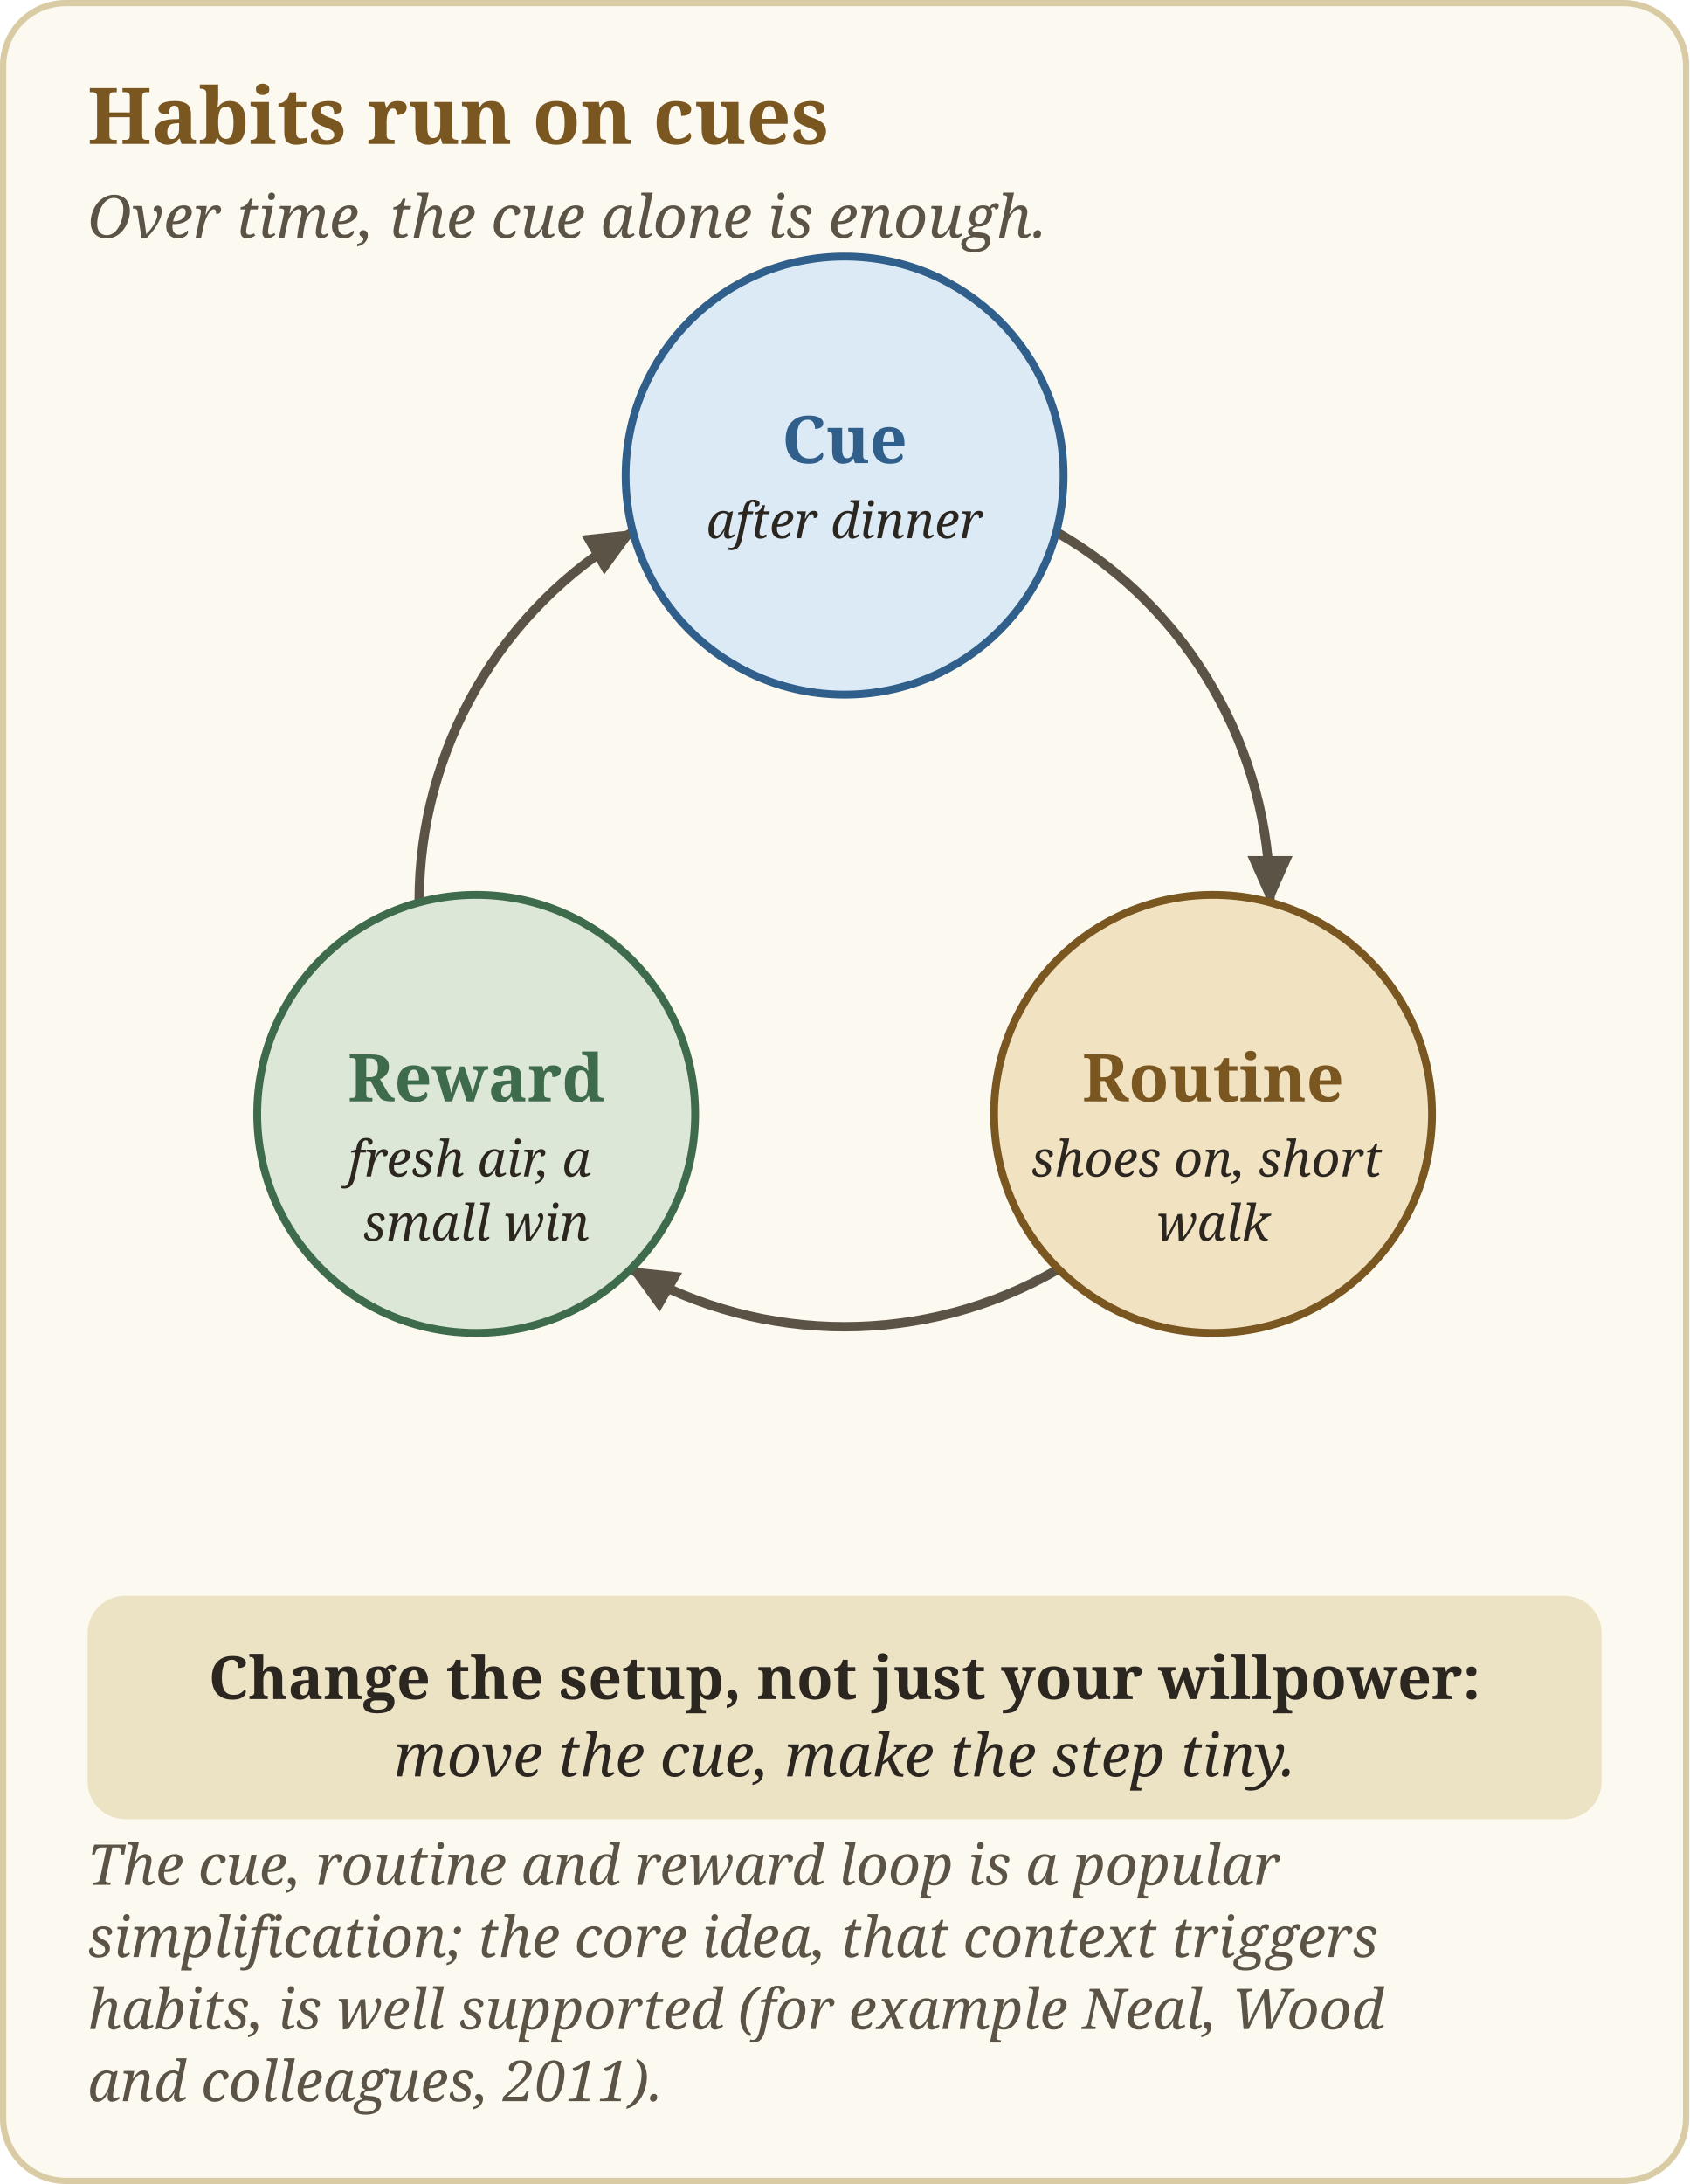
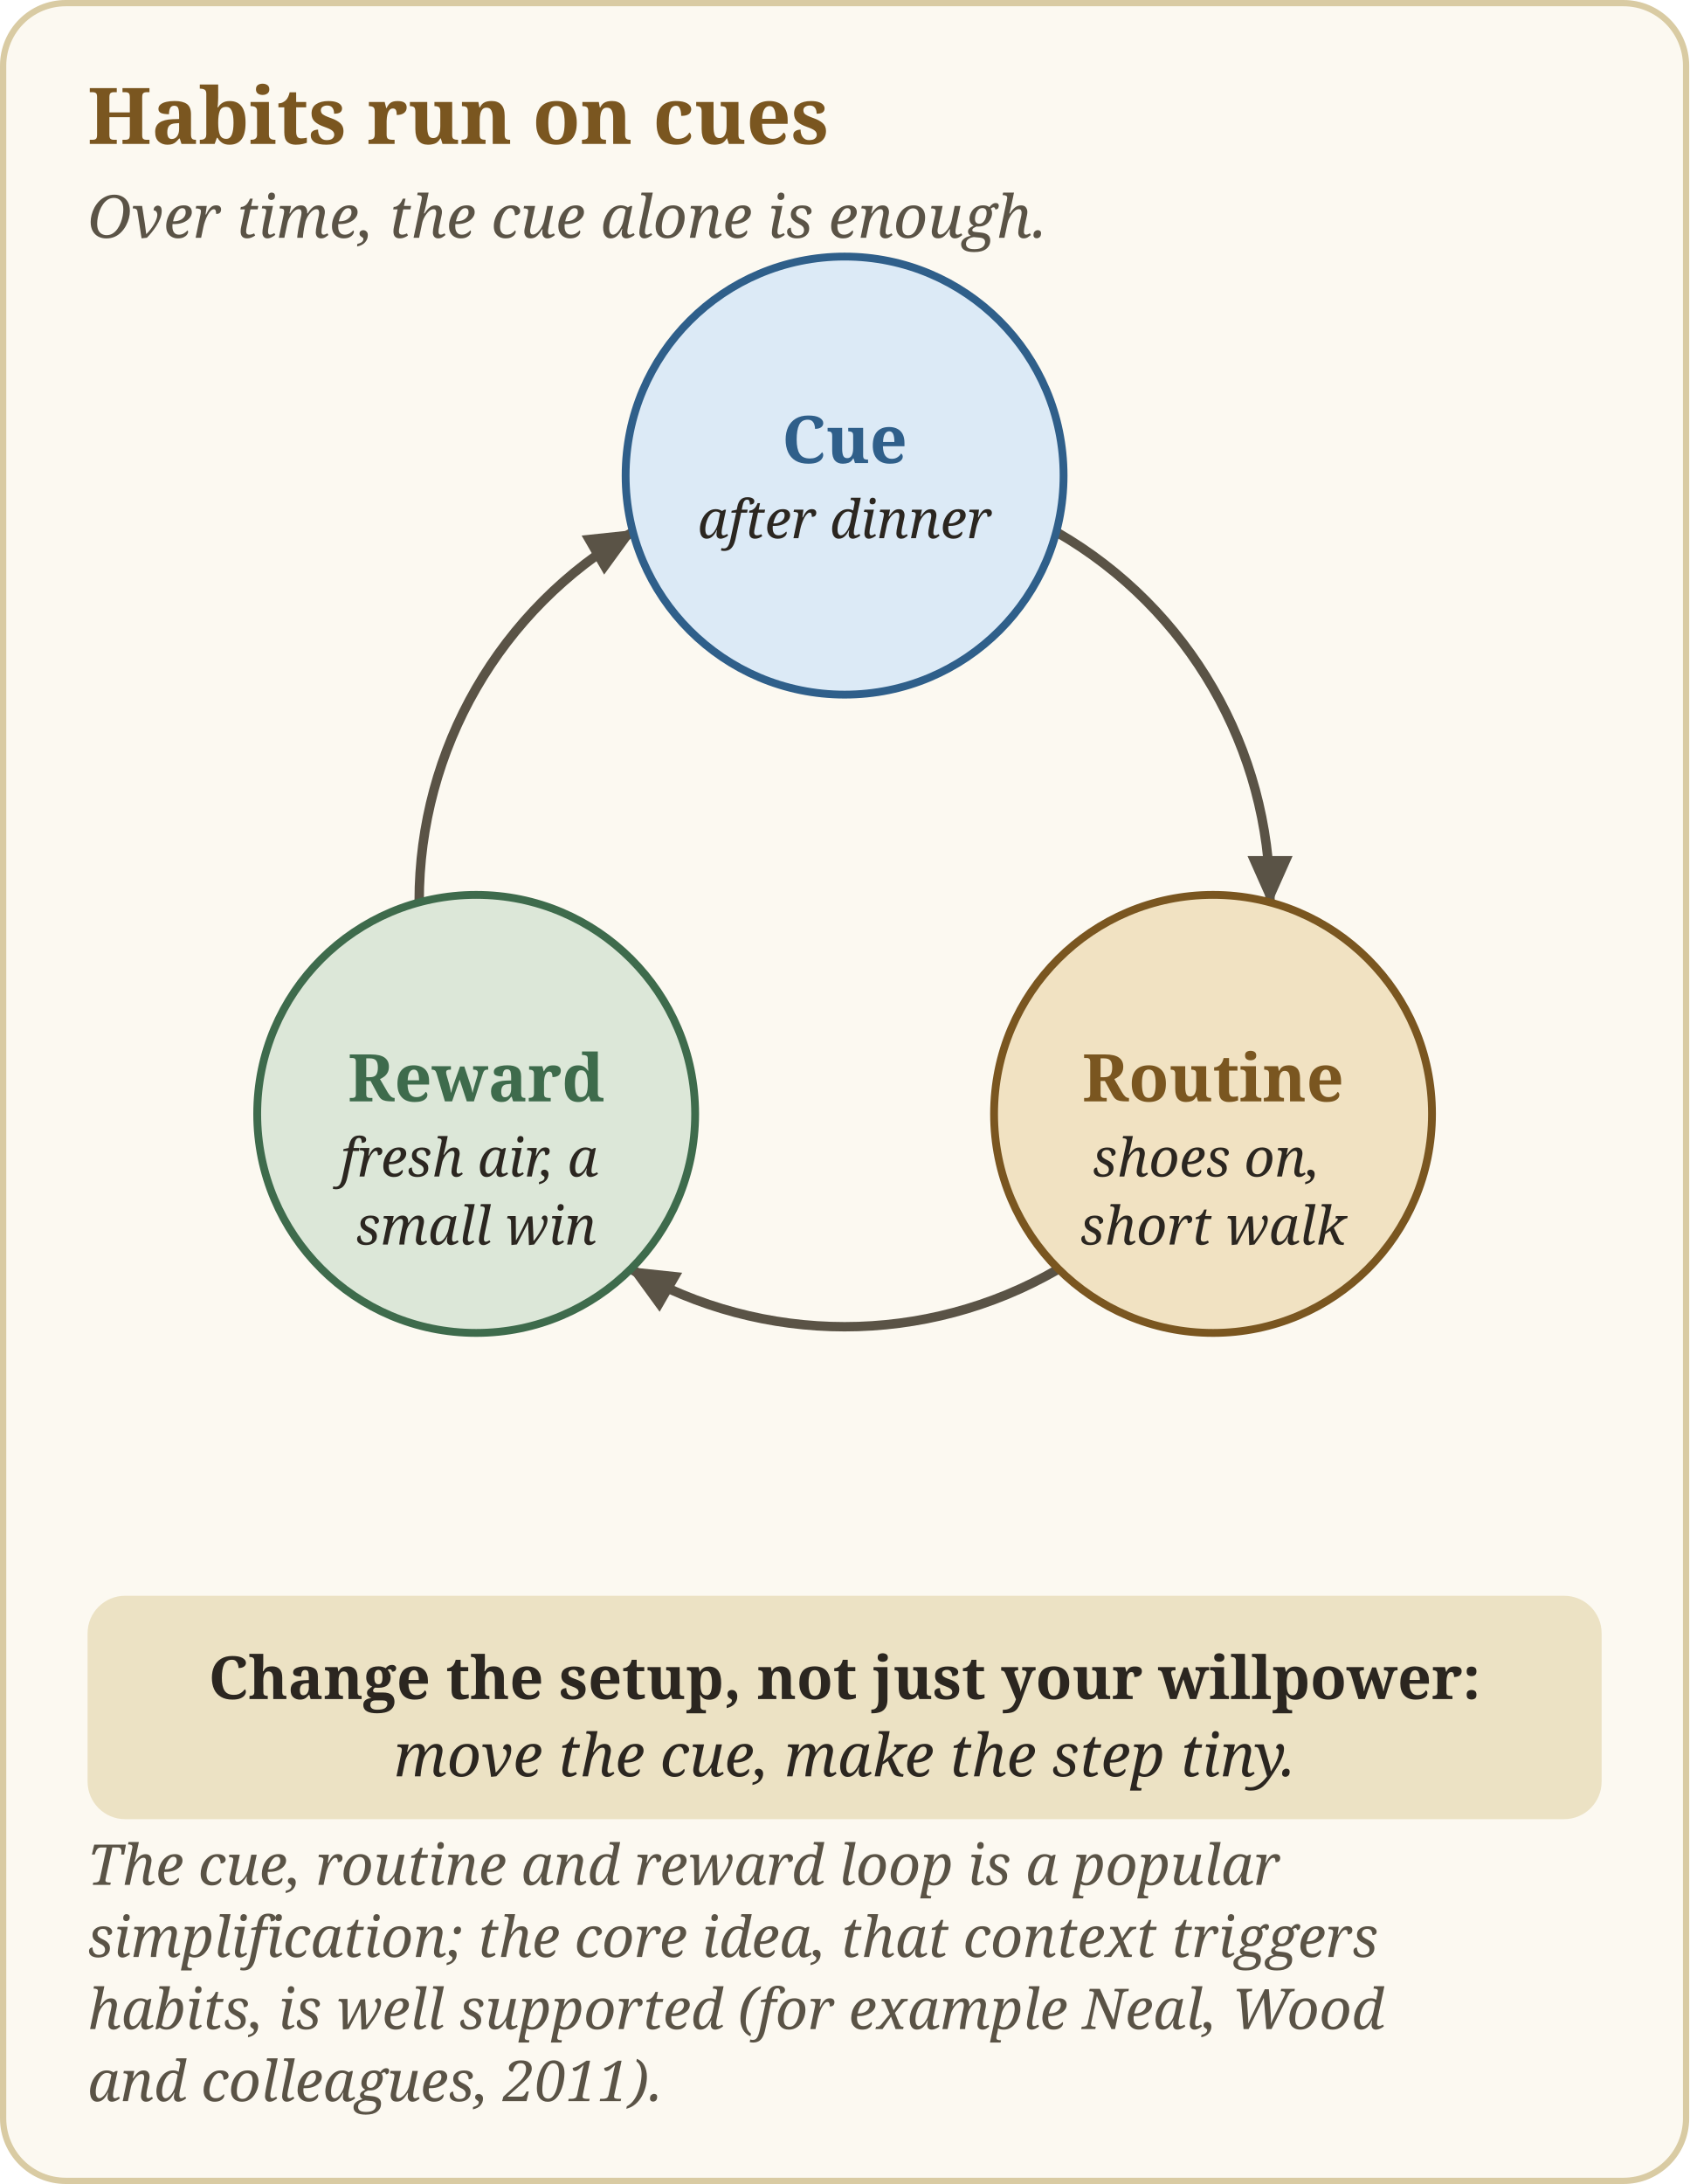
<svg xmlns="http://www.w3.org/2000/svg" viewBox="0 0 540 698" width="540" height="698" role="img" aria-labelledby="fig-u6-loop-t fig-u6-loop-d" font-family="Lora, Georgia, serif" fill="#2B2620">
  <defs>
    <marker id="fig-u6-loop-ar-5a5346" viewBox="0 0 10 10" refX="8" refY="5" markerWidth="6" markerHeight="6" orient="auto">
      <path d="M0,1 L9,5 L0,9 Z" fill="#5A5346" />
    </marker>
  </defs>
  <rect x="1" y="1" width="538" height="696" rx="20" fill="#FCF9F1" stroke="#D9CBA3" stroke-width="2" />
  <text x="28" y="46" font-size="25" font-weight="bold" fill="#7A5620">Habits run on cues</text>
  <text x="28" y="76" font-size="19" font-style="italic" fill="#5A5346">Over time, the cue alone is enough.</text>
  <path d="M338.0 170.2 A136 136 0 0 1 406.0 288.0" fill="none" stroke="#5A5346" stroke-width="3" stroke-linecap="round" stroke-linejoin="round" marker-end="url(#fig-u6-loop-ar-5a5346)" />
  <path d="M338.0 405.8 A136 136 0 0 1 202.0 405.8" fill="none" stroke="#5A5346" stroke-width="3" stroke-linecap="round" stroke-linejoin="round" marker-end="url(#fig-u6-loop-ar-5a5346)" />
  <path d="M134.0 288.0 A136 136 0 0 1 202.0 170.2" fill="none" stroke="#5A5346" stroke-width="3" stroke-linecap="round" stroke-linejoin="round" marker-end="url(#fig-u6-loop-ar-5a5346)" />
  <circle cx="270" cy="152" r="70" fill="#DCEAF6" stroke="#2F5F8A" stroke-width="2.5" />
  <text x="270" y="148" font-size="21" font-weight="bold" fill="#2F5F8A" text-anchor="middle">Cue</text>
-   <text x="270" y="172" font-size="16" font-style="italic" text-anchor="middle">after dinner</text>
+   <text x="270" y="172" font-size="17" font-style="italic" text-anchor="middle">after dinner</text>
  <circle cx="387.779" cy="356" r="70" fill="#F1E2C2" stroke="#7A5620" stroke-width="2.5" />
  <text x="387.779" y="352" font-size="21" font-weight="bold" fill="#7A5620" text-anchor="middle">Routine</text>
-   <text x="387.779" y="376" font-size="16" font-style="italic" text-anchor="middle">
-     <tspan x="387.779" dy="0">shoes on, short</tspan>
-     <tspan x="387.779" dy="20.48">walk</tspan>
+   <text x="387.779" y="376" font-size="17" font-style="italic" text-anchor="middle">
+     <tspan x="387.779" dy="0">shoes on,</tspan>
+     <tspan x="387.779" dy="21.76">short walk</tspan>
  </text>
  <circle cx="152.221" cy="356" r="70" fill="#DCE7D8" stroke="#3E6B4C" stroke-width="2.5" />
  <text x="152.221" y="352" font-size="21" font-weight="bold" fill="#3E6B4C" text-anchor="middle">Reward</text>
-   <text x="152.221" y="376" font-size="16" font-style="italic" text-anchor="middle">
+   <text x="152.221" y="376" font-size="17" font-style="italic" text-anchor="middle">
    <tspan x="152.221" dy="0">fresh air, a</tspan>
-     <tspan x="152.221" dy="20.48">small win</tspan>
+     <tspan x="152.221" dy="21.76">small win</tspan>
  </text>
  <rect x="28" y="510" width="484" height="71.4" rx="12" fill="#ECE2C4" />
  <text x="270" y="543" font-size="19" font-weight="bold" text-anchor="middle">Change the setup, not just your willpower:</text>
  <text x="270" y="567.7" font-size="19" font-style="italic" text-anchor="middle">move the cue, make the step tiny.</text>
  <text x="28" y="602.4" font-size="18" font-style="italic" fill="#5A5346">
    <tspan x="28" dy="0">The cue, routine and reward loop is a popular</tspan>
    <tspan x="28" dy="23.04">simplification; the core idea, that context triggers</tspan>
    <tspan x="28" dy="23.04">habits, is well supported (for example Neal, Wood</tspan>
    <tspan x="28" dy="23.04">and colleagues, 2011).</tspan>
  </text>
</svg>
